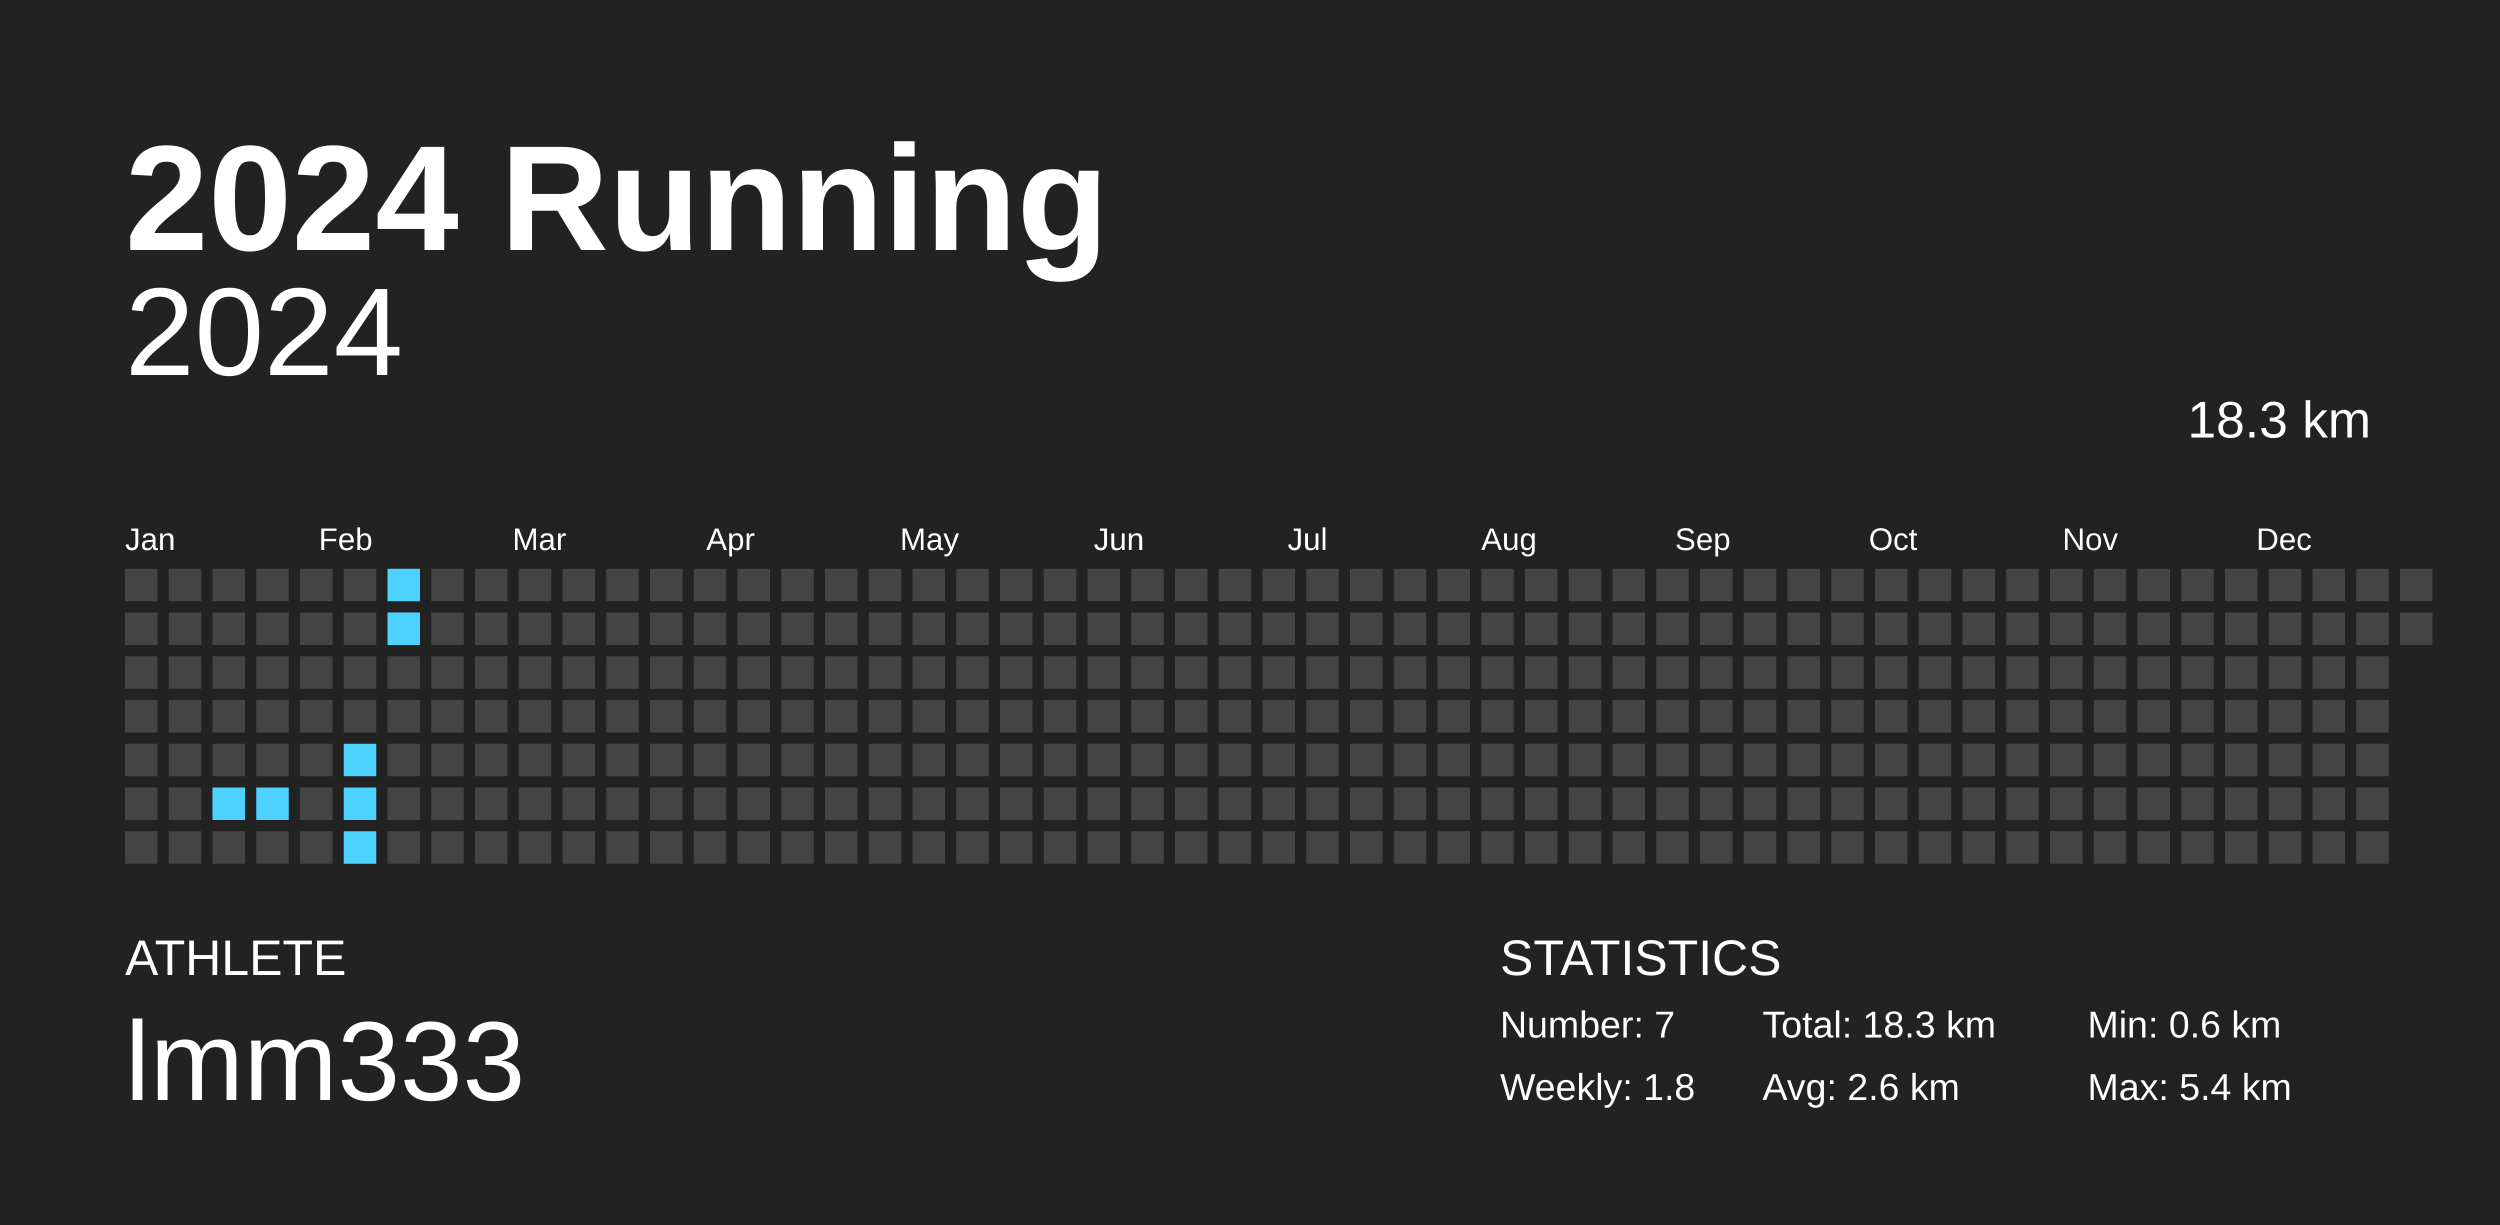
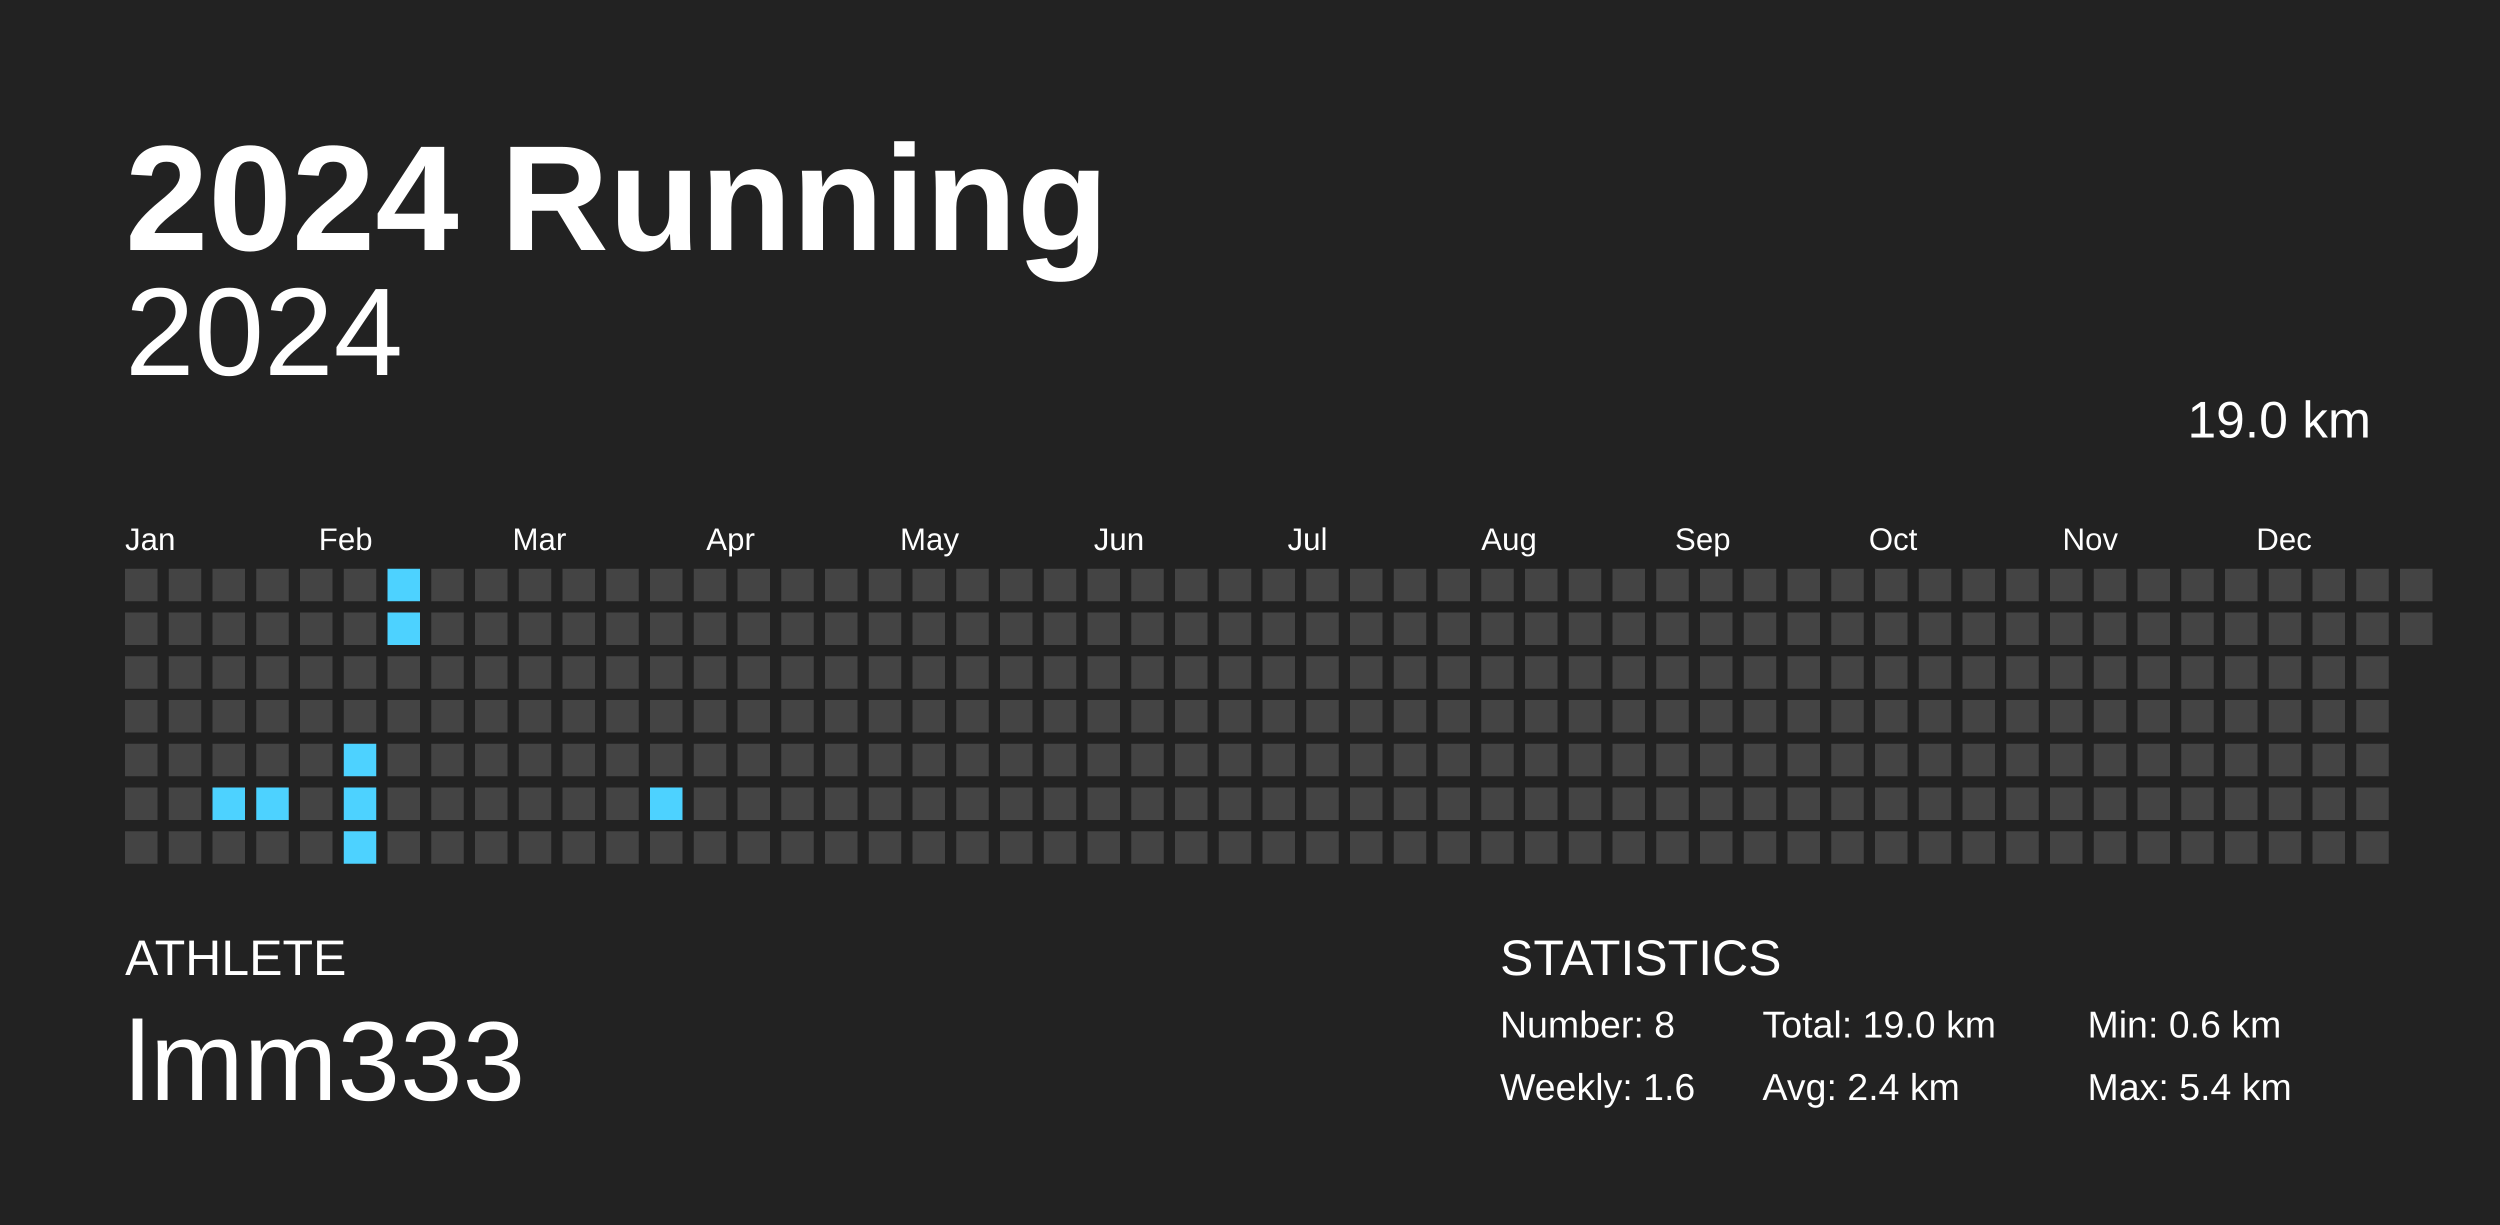
<svg xmlns="http://www.w3.org/2000/svg" baseProfile="full" height="98mm" version="1.1" viewBox="0,0,200,98" width="200mm">
  <defs />
  <rect fill="#222222" height="98" width="200" x="0" y="0" />
  <text fill="#FFFFFF" style="font-size:12px; font-family:Arial; font-weight:bold;" x="10" y="20">2024 Running</text>
  <text fill="#FFFFFF" style="font-size:4px; font-family:Arial" x="10" y="78">ATHLETE</text>
  <text fill="#FFFFFF" style="font-size:9px; font-family:Arial" x="10" y="88">lmm333</text>
  <text fill="#FFFFFF" style="font-size:4px; font-family:Arial" x="120" y="78">STATISTICS</text>
-   <text fill="#FFFFFF" style="font-size:3px; font-family:Arial" x="120" y="83">Number: 7</text>
-   <text fill="#FFFFFF" style="font-size:3px; font-family:Arial" x="120" y="88">Weekly: 1.8</text>
-   <text fill="#FFFFFF" style="font-size:3px; font-family:Arial" x="141" y="83">Total: 18.3 km</text>
-   <text fill="#FFFFFF" style="font-size:3px; font-family:Arial" x="141" y="88">Avg: 2.6 km</text>
+   <text fill="#FFFFFF" style="font-size:3px; font-family:Arial" x="120" y="83">Number: 8</text>
+   <text fill="#FFFFFF" style="font-size:3px; font-family:Arial" x="120" y="88">Weekly: 1.6</text>
+   <text fill="#FFFFFF" style="font-size:3px; font-family:Arial" x="141" y="83">Total: 19.0 km</text>
+   <text fill="#FFFFFF" style="font-size:3px; font-family:Arial" x="141" y="88">Avg: 2.4 km</text>
  <text fill="#FFFFFF" style="font-size:3px; font-family:Arial" x="167" y="83">Min: 0.6 km</text>
  <text fill="#FFFFFF" style="font-size:3px; font-family:Arial" x="167" y="88">Max: 5.4 km</text>
  <text alignment-baseline="hanging" fill="#FFFFFF" style="font-size:10.0px; font-family:Arial;" x="10" y="30">2024</text>
-   <text alignment-baseline="hanging" fill="#FFFFFF" style="font-size:4.125px; font-family:Arial;" x="175" y="35">18.3 km</text>
+   <text alignment-baseline="hanging" fill="#FFFFFF" style="font-size:4.125px; font-family:Arial;" x="175" y="35">19.0 km</text>
  <text fill="#FFFFFF" style="font-size:2.5px; font-family:Arial" x="10.0" y="44">Jan</text>
  <text fill="#FFFFFF" style="font-size:2.5px; font-family:Arial" x="25.5" y="44">Feb</text>
  <text fill="#FFFFFF" style="font-size:2.5px; font-family:Arial" x="41.0" y="44">Mar</text>
  <text fill="#FFFFFF" style="font-size:2.5px; font-family:Arial" x="56.5" y="44">Apr</text>
  <text fill="#FFFFFF" style="font-size:2.5px; font-family:Arial" x="72.0" y="44">May</text>
  <text fill="#FFFFFF" style="font-size:2.5px; font-family:Arial" x="87.5" y="44">Jun</text>
  <text fill="#FFFFFF" style="font-size:2.5px; font-family:Arial" x="103.0" y="44">Jul</text>
  <text fill="#FFFFFF" style="font-size:2.5px; font-family:Arial" x="118.5" y="44">Aug</text>
  <text fill="#FFFFFF" style="font-size:2.5px; font-family:Arial" x="134.0" y="44">Sep</text>
  <text fill="#FFFFFF" style="font-size:2.5px; font-family:Arial" x="149.5" y="44">Oct</text>
  <text fill="#FFFFFF" style="font-size:2.5px; font-family:Arial" x="165.0" y="44">Nov</text>
  <text fill="#FFFFFF" style="font-size:2.5px; font-family:Arial" x="180.5" y="44">Dec</text>
  <rect fill="#444444" height="2.6" width="2.6" x="10.0" y="45.5" />
  <rect fill="#444444" height="2.6" width="2.6" x="10.0" y="49.0" />
  <rect fill="#444444" height="2.6" width="2.6" x="10.0" y="52.5" />
  <rect fill="#444444" height="2.6" width="2.6" x="10.0" y="56.0" />
  <rect fill="#444444" height="2.6" width="2.6" x="10.0" y="59.5" />
  <rect fill="#444444" height="2.6" width="2.6" x="10.0" y="63.0" />
  <rect fill="#444444" height="2.6" width="2.6" x="10.0" y="66.5" />
  <rect fill="#444444" height="2.6" width="2.6" x="13.5" y="45.5" />
  <rect fill="#444444" height="2.6" width="2.6" x="13.5" y="49.0" />
  <rect fill="#444444" height="2.6" width="2.6" x="13.5" y="52.5" />
  <rect fill="#444444" height="2.6" width="2.6" x="13.5" y="56.0" />
  <rect fill="#444444" height="2.6" width="2.6" x="13.5" y="59.5" />
  <rect fill="#444444" height="2.6" width="2.6" x="13.5" y="63.0" />
  <rect fill="#444444" height="2.6" width="2.6" x="13.5" y="66.5" />
  <rect fill="#444444" height="2.6" width="2.6" x="17.0" y="45.5" />
  <rect fill="#444444" height="2.6" width="2.6" x="17.0" y="49.0" />
  <rect fill="#444444" height="2.6" width="2.6" x="17.0" y="52.5" />
  <rect fill="#444444" height="2.6" width="2.6" x="17.0" y="56.0" />
  <rect fill="#444444" height="2.6" width="2.6" x="17.0" y="59.5" />
  <rect fill="#4dd2ff" height="2.6" width="2.6" x="17.0" y="63.0" />
  <rect fill="#444444" height="2.6" width="2.6" x="17.0" y="66.5" />
  <rect fill="#444444" height="2.6" width="2.6" x="20.5" y="45.5" />
  <rect fill="#444444" height="2.6" width="2.6" x="20.5" y="49.0" />
  <rect fill="#444444" height="2.6" width="2.6" x="20.5" y="52.5" />
  <rect fill="#444444" height="2.6" width="2.6" x="20.5" y="56.0" />
  <rect fill="#444444" height="2.6" width="2.6" x="20.5" y="59.5" />
  <rect fill="#4dd2ff" height="2.6" width="2.6" x="20.5" y="63.0" />
  <rect fill="#444444" height="2.6" width="2.6" x="20.5" y="66.5" />
  <rect fill="#444444" height="2.6" width="2.6" x="24.0" y="45.5" />
  <rect fill="#444444" height="2.6" width="2.6" x="24.0" y="49.0" />
  <rect fill="#444444" height="2.6" width="2.6" x="24.0" y="52.5" />
  <rect fill="#444444" height="2.6" width="2.6" x="24.0" y="56.0" />
  <rect fill="#444444" height="2.6" width="2.6" x="24.0" y="59.5" />
  <rect fill="#444444" height="2.6" width="2.6" x="24.0" y="63.0" />
  <rect fill="#444444" height="2.6" width="2.6" x="24.0" y="66.5" />
  <rect fill="#444444" height="2.6" width="2.6" x="27.5" y="45.5" />
  <rect fill="#444444" height="2.6" width="2.6" x="27.5" y="49.0" />
  <rect fill="#444444" height="2.6" width="2.6" x="27.5" y="52.5" />
  <rect fill="#444444" height="2.6" width="2.6" x="27.5" y="56.0" />
  <rect fill="#4dd2ff" height="2.6" width="2.6" x="27.5" y="59.5" />
  <rect fill="#4dd2ff" height="2.6" width="2.6" x="27.5" y="63.0" />
  <rect fill="#4dd2ff" height="2.6" width="2.6" x="27.5" y="66.5" />
  <rect fill="#4dd2ff" height="2.6" width="2.6" x="31.0" y="45.5" />
  <rect fill="#4dd2ff" height="2.6" width="2.6" x="31.0" y="49.0" />
  <rect fill="#444444" height="2.6" width="2.6" x="31.0" y="52.5" />
  <rect fill="#444444" height="2.6" width="2.6" x="31.0" y="56.0" />
  <rect fill="#444444" height="2.6" width="2.6" x="31.0" y="59.5" />
  <rect fill="#444444" height="2.6" width="2.6" x="31.0" y="63.0" />
  <rect fill="#444444" height="2.6" width="2.6" x="31.0" y="66.5" />
  <rect fill="#444444" height="2.6" width="2.6" x="34.5" y="45.5" />
  <rect fill="#444444" height="2.6" width="2.6" x="34.5" y="49.0" />
  <rect fill="#444444" height="2.6" width="2.6" x="34.5" y="52.5" />
  <rect fill="#444444" height="2.6" width="2.6" x="34.5" y="56.0" />
  <rect fill="#444444" height="2.6" width="2.6" x="34.5" y="59.5" />
  <rect fill="#444444" height="2.6" width="2.6" x="34.5" y="63.0" />
  <rect fill="#444444" height="2.6" width="2.6" x="34.5" y="66.5" />
  <rect fill="#444444" height="2.6" width="2.6" x="38.0" y="45.5" />
  <rect fill="#444444" height="2.6" width="2.6" x="38.0" y="49.0" />
  <rect fill="#444444" height="2.6" width="2.6" x="38.0" y="52.5" />
  <rect fill="#444444" height="2.6" width="2.6" x="38.0" y="56.0" />
  <rect fill="#444444" height="2.6" width="2.6" x="38.0" y="59.5" />
  <rect fill="#444444" height="2.6" width="2.6" x="38.0" y="63.0" />
  <rect fill="#444444" height="2.6" width="2.6" x="38.0" y="66.5" />
  <rect fill="#444444" height="2.6" width="2.6" x="41.5" y="45.5" />
  <rect fill="#444444" height="2.6" width="2.6" x="41.5" y="49.0" />
  <rect fill="#444444" height="2.6" width="2.6" x="41.5" y="52.5" />
  <rect fill="#444444" height="2.6" width="2.6" x="41.5" y="56.0" />
  <rect fill="#444444" height="2.6" width="2.6" x="41.5" y="59.5" />
  <rect fill="#444444" height="2.6" width="2.6" x="41.5" y="63.0" />
  <rect fill="#444444" height="2.6" width="2.6" x="41.5" y="66.5" />
  <rect fill="#444444" height="2.6" width="2.6" x="45.0" y="45.5" />
  <rect fill="#444444" height="2.6" width="2.6" x="45.0" y="49.0" />
  <rect fill="#444444" height="2.6" width="2.6" x="45.0" y="52.5" />
  <rect fill="#444444" height="2.6" width="2.6" x="45.0" y="56.0" />
  <rect fill="#444444" height="2.6" width="2.6" x="45.0" y="59.5" />
  <rect fill="#444444" height="2.6" width="2.6" x="45.0" y="63.0" />
  <rect fill="#444444" height="2.6" width="2.6" x="45.0" y="66.5" />
  <rect fill="#444444" height="2.6" width="2.6" x="48.5" y="45.5" />
  <rect fill="#444444" height="2.6" width="2.6" x="48.5" y="49.0" />
  <rect fill="#444444" height="2.6" width="2.6" x="48.5" y="52.5" />
  <rect fill="#444444" height="2.6" width="2.6" x="48.5" y="56.0" />
  <rect fill="#444444" height="2.6" width="2.6" x="48.5" y="59.5" />
  <rect fill="#444444" height="2.6" width="2.6" x="48.5" y="63.0" />
  <rect fill="#444444" height="2.6" width="2.6" x="48.5" y="66.5" />
  <rect fill="#444444" height="2.6" width="2.6" x="52.0" y="45.5" />
  <rect fill="#444444" height="2.6" width="2.6" x="52.0" y="49.0" />
  <rect fill="#444444" height="2.6" width="2.6" x="52.0" y="52.5" />
  <rect fill="#444444" height="2.6" width="2.6" x="52.0" y="56.0" />
  <rect fill="#444444" height="2.6" width="2.6" x="52.0" y="59.5" />
-   <rect fill="#444444" height="2.6" width="2.6" x="52.0" y="63.0" />
+   <rect fill="#4dd2ff" height="2.6" width="2.6" x="52.0" y="63.0" />
  <rect fill="#444444" height="2.6" width="2.6" x="52.0" y="66.5" />
  <rect fill="#444444" height="2.6" width="2.6" x="55.5" y="45.5" />
  <rect fill="#444444" height="2.6" width="2.6" x="55.5" y="49.0" />
  <rect fill="#444444" height="2.6" width="2.6" x="55.5" y="52.5" />
  <rect fill="#444444" height="2.6" width="2.6" x="55.5" y="56.0" />
  <rect fill="#444444" height="2.6" width="2.6" x="55.5" y="59.5" />
  <rect fill="#444444" height="2.6" width="2.6" x="55.5" y="63.0" />
  <rect fill="#444444" height="2.6" width="2.6" x="55.5" y="66.5" />
  <rect fill="#444444" height="2.6" width="2.6" x="59.0" y="45.5" />
  <rect fill="#444444" height="2.6" width="2.6" x="59.0" y="49.0" />
  <rect fill="#444444" height="2.6" width="2.6" x="59.0" y="52.5" />
  <rect fill="#444444" height="2.6" width="2.6" x="59.0" y="56.0" />
  <rect fill="#444444" height="2.6" width="2.6" x="59.0" y="59.5" />
  <rect fill="#444444" height="2.6" width="2.6" x="59.0" y="63.0" />
  <rect fill="#444444" height="2.6" width="2.6" x="59.0" y="66.5" />
  <rect fill="#444444" height="2.6" width="2.6" x="62.5" y="45.5" />
  <rect fill="#444444" height="2.6" width="2.6" x="62.5" y="49.0" />
  <rect fill="#444444" height="2.6" width="2.6" x="62.5" y="52.5" />
  <rect fill="#444444" height="2.6" width="2.6" x="62.5" y="56.0" />
  <rect fill="#444444" height="2.6" width="2.6" x="62.5" y="59.5" />
  <rect fill="#444444" height="2.6" width="2.6" x="62.5" y="63.0" />
  <rect fill="#444444" height="2.6" width="2.6" x="62.5" y="66.5" />
  <rect fill="#444444" height="2.6" width="2.6" x="66.0" y="45.5" />
  <rect fill="#444444" height="2.6" width="2.6" x="66.0" y="49.0" />
  <rect fill="#444444" height="2.6" width="2.6" x="66.0" y="52.5" />
  <rect fill="#444444" height="2.6" width="2.6" x="66.0" y="56.0" />
  <rect fill="#444444" height="2.6" width="2.6" x="66.0" y="59.5" />
  <rect fill="#444444" height="2.6" width="2.6" x="66.0" y="63.0" />
  <rect fill="#444444" height="2.6" width="2.6" x="66.0" y="66.5" />
  <rect fill="#444444" height="2.6" width="2.6" x="69.5" y="45.5" />
  <rect fill="#444444" height="2.6" width="2.6" x="69.5" y="49.0" />
  <rect fill="#444444" height="2.6" width="2.6" x="69.5" y="52.5" />
  <rect fill="#444444" height="2.6" width="2.6" x="69.5" y="56.0" />
  <rect fill="#444444" height="2.6" width="2.6" x="69.5" y="59.5" />
  <rect fill="#444444" height="2.6" width="2.6" x="69.5" y="63.0" />
  <rect fill="#444444" height="2.6" width="2.6" x="69.5" y="66.5" />
  <rect fill="#444444" height="2.6" width="2.6" x="73.0" y="45.5" />
  <rect fill="#444444" height="2.6" width="2.6" x="73.0" y="49.0" />
  <rect fill="#444444" height="2.6" width="2.6" x="73.0" y="52.5" />
  <rect fill="#444444" height="2.6" width="2.6" x="73.0" y="56.0" />
  <rect fill="#444444" height="2.6" width="2.6" x="73.0" y="59.5" />
  <rect fill="#444444" height="2.6" width="2.6" x="73.0" y="63.0" />
  <rect fill="#444444" height="2.6" width="2.6" x="73.0" y="66.5" />
  <rect fill="#444444" height="2.6" width="2.6" x="76.5" y="45.5" />
  <rect fill="#444444" height="2.6" width="2.6" x="76.5" y="49.0" />
  <rect fill="#444444" height="2.6" width="2.6" x="76.5" y="52.5" />
  <rect fill="#444444" height="2.6" width="2.6" x="76.5" y="56.0" />
  <rect fill="#444444" height="2.6" width="2.6" x="76.5" y="59.5" />
  <rect fill="#444444" height="2.6" width="2.6" x="76.5" y="63.0" />
  <rect fill="#444444" height="2.6" width="2.6" x="76.5" y="66.5" />
  <rect fill="#444444" height="2.6" width="2.6" x="80.0" y="45.5" />
  <rect fill="#444444" height="2.6" width="2.6" x="80.0" y="49.0" />
  <rect fill="#444444" height="2.6" width="2.6" x="80.0" y="52.5" />
  <rect fill="#444444" height="2.6" width="2.6" x="80.0" y="56.0" />
  <rect fill="#444444" height="2.6" width="2.6" x="80.0" y="59.5" />
  <rect fill="#444444" height="2.6" width="2.6" x="80.0" y="63.0" />
  <rect fill="#444444" height="2.6" width="2.6" x="80.0" y="66.5" />
  <rect fill="#444444" height="2.6" width="2.6" x="83.5" y="45.5" />
  <rect fill="#444444" height="2.6" width="2.6" x="83.5" y="49.0" />
  <rect fill="#444444" height="2.6" width="2.6" x="83.5" y="52.5" />
  <rect fill="#444444" height="2.6" width="2.6" x="83.5" y="56.0" />
  <rect fill="#444444" height="2.6" width="2.6" x="83.5" y="59.5" />
  <rect fill="#444444" height="2.6" width="2.6" x="83.5" y="63.0" />
  <rect fill="#444444" height="2.6" width="2.6" x="83.5" y="66.5" />
  <rect fill="#444444" height="2.6" width="2.6" x="87.0" y="45.5" />
  <rect fill="#444444" height="2.6" width="2.6" x="87.0" y="49.0" />
  <rect fill="#444444" height="2.6" width="2.6" x="87.0" y="52.5" />
  <rect fill="#444444" height="2.6" width="2.6" x="87.0" y="56.0" />
  <rect fill="#444444" height="2.6" width="2.6" x="87.0" y="59.5" />
  <rect fill="#444444" height="2.6" width="2.6" x="87.0" y="63.0" />
  <rect fill="#444444" height="2.6" width="2.6" x="87.0" y="66.5" />
  <rect fill="#444444" height="2.6" width="2.6" x="90.5" y="45.5" />
  <rect fill="#444444" height="2.6" width="2.6" x="90.5" y="49.0" />
  <rect fill="#444444" height="2.6" width="2.6" x="90.5" y="52.5" />
  <rect fill="#444444" height="2.6" width="2.6" x="90.5" y="56.0" />
  <rect fill="#444444" height="2.6" width="2.6" x="90.5" y="59.5" />
  <rect fill="#444444" height="2.6" width="2.6" x="90.5" y="63.0" />
  <rect fill="#444444" height="2.6" width="2.6" x="90.5" y="66.5" />
  <rect fill="#444444" height="2.6" width="2.6" x="94.0" y="45.5" />
  <rect fill="#444444" height="2.6" width="2.6" x="94.0" y="49.0" />
  <rect fill="#444444" height="2.6" width="2.6" x="94.0" y="52.5" />
  <rect fill="#444444" height="2.6" width="2.6" x="94.0" y="56.0" />
  <rect fill="#444444" height="2.6" width="2.6" x="94.0" y="59.5" />
  <rect fill="#444444" height="2.6" width="2.6" x="94.0" y="63.0" />
  <rect fill="#444444" height="2.6" width="2.6" x="94.0" y="66.5" />
  <rect fill="#444444" height="2.6" width="2.6" x="97.5" y="45.5" />
  <rect fill="#444444" height="2.6" width="2.6" x="97.5" y="49.0" />
  <rect fill="#444444" height="2.6" width="2.6" x="97.5" y="52.5" />
  <rect fill="#444444" height="2.6" width="2.6" x="97.5" y="56.0" />
  <rect fill="#444444" height="2.6" width="2.6" x="97.5" y="59.5" />
  <rect fill="#444444" height="2.6" width="2.6" x="97.5" y="63.0" />
  <rect fill="#444444" height="2.6" width="2.6" x="97.5" y="66.5" />
  <rect fill="#444444" height="2.6" width="2.6" x="101.0" y="45.5" />
  <rect fill="#444444" height="2.6" width="2.6" x="101.0" y="49.0" />
  <rect fill="#444444" height="2.6" width="2.6" x="101.0" y="52.5" />
  <rect fill="#444444" height="2.6" width="2.6" x="101.0" y="56.0" />
  <rect fill="#444444" height="2.6" width="2.6" x="101.0" y="59.5" />
  <rect fill="#444444" height="2.6" width="2.6" x="101.0" y="63.0" />
  <rect fill="#444444" height="2.6" width="2.6" x="101.0" y="66.5" />
  <rect fill="#444444" height="2.6" width="2.6" x="104.5" y="45.5" />
  <rect fill="#444444" height="2.6" width="2.6" x="104.5" y="49.0" />
  <rect fill="#444444" height="2.6" width="2.6" x="104.5" y="52.5" />
  <rect fill="#444444" height="2.6" width="2.6" x="104.5" y="56.0" />
  <rect fill="#444444" height="2.6" width="2.6" x="104.5" y="59.5" />
  <rect fill="#444444" height="2.6" width="2.6" x="104.5" y="63.0" />
  <rect fill="#444444" height="2.6" width="2.6" x="104.5" y="66.5" />
  <rect fill="#444444" height="2.6" width="2.6" x="108.0" y="45.5" />
  <rect fill="#444444" height="2.6" width="2.6" x="108.0" y="49.0" />
  <rect fill="#444444" height="2.6" width="2.6" x="108.0" y="52.5" />
  <rect fill="#444444" height="2.6" width="2.6" x="108.0" y="56.0" />
  <rect fill="#444444" height="2.6" width="2.6" x="108.0" y="59.5" />
  <rect fill="#444444" height="2.6" width="2.6" x="108.0" y="63.0" />
  <rect fill="#444444" height="2.6" width="2.6" x="108.0" y="66.5" />
  <rect fill="#444444" height="2.6" width="2.6" x="111.5" y="45.5" />
  <rect fill="#444444" height="2.6" width="2.6" x="111.5" y="49.0" />
  <rect fill="#444444" height="2.6" width="2.6" x="111.5" y="52.5" />
  <rect fill="#444444" height="2.6" width="2.6" x="111.5" y="56.0" />
  <rect fill="#444444" height="2.6" width="2.6" x="111.5" y="59.5" />
  <rect fill="#444444" height="2.6" width="2.6" x="111.5" y="63.0" />
  <rect fill="#444444" height="2.6" width="2.6" x="111.5" y="66.5" />
  <rect fill="#444444" height="2.6" width="2.6" x="115.0" y="45.5" />
  <rect fill="#444444" height="2.6" width="2.6" x="115.0" y="49.0" />
  <rect fill="#444444" height="2.6" width="2.6" x="115.0" y="52.5" />
  <rect fill="#444444" height="2.6" width="2.6" x="115.0" y="56.0" />
  <rect fill="#444444" height="2.6" width="2.6" x="115.0" y="59.5" />
  <rect fill="#444444" height="2.6" width="2.6" x="115.0" y="63.0" />
  <rect fill="#444444" height="2.6" width="2.6" x="115.0" y="66.5" />
  <rect fill="#444444" height="2.6" width="2.6" x="118.5" y="45.5" />
  <rect fill="#444444" height="2.6" width="2.6" x="118.5" y="49.0" />
  <rect fill="#444444" height="2.6" width="2.6" x="118.5" y="52.5" />
  <rect fill="#444444" height="2.6" width="2.6" x="118.5" y="56.0" />
  <rect fill="#444444" height="2.6" width="2.6" x="118.5" y="59.5" />
  <rect fill="#444444" height="2.6" width="2.6" x="118.5" y="63.0" />
  <rect fill="#444444" height="2.6" width="2.6" x="118.5" y="66.5" />
  <rect fill="#444444" height="2.6" width="2.6" x="122.0" y="45.5" />
  <rect fill="#444444" height="2.6" width="2.6" x="122.0" y="49.0" />
  <rect fill="#444444" height="2.6" width="2.6" x="122.0" y="52.5" />
  <rect fill="#444444" height="2.6" width="2.6" x="122.0" y="56.0" />
  <rect fill="#444444" height="2.6" width="2.6" x="122.0" y="59.5" />
  <rect fill="#444444" height="2.6" width="2.6" x="122.0" y="63.0" />
  <rect fill="#444444" height="2.6" width="2.6" x="122.0" y="66.5" />
  <rect fill="#444444" height="2.6" width="2.6" x="125.5" y="45.5" />
  <rect fill="#444444" height="2.6" width="2.6" x="125.5" y="49.0" />
  <rect fill="#444444" height="2.6" width="2.6" x="125.5" y="52.5" />
  <rect fill="#444444" height="2.6" width="2.6" x="125.5" y="56.0" />
  <rect fill="#444444" height="2.6" width="2.6" x="125.5" y="59.5" />
  <rect fill="#444444" height="2.6" width="2.6" x="125.5" y="63.0" />
  <rect fill="#444444" height="2.6" width="2.6" x="125.5" y="66.5" />
  <rect fill="#444444" height="2.6" width="2.6" x="129.0" y="45.5" />
  <rect fill="#444444" height="2.6" width="2.6" x="129.0" y="49.0" />
  <rect fill="#444444" height="2.6" width="2.6" x="129.0" y="52.5" />
  <rect fill="#444444" height="2.6" width="2.6" x="129.0" y="56.0" />
  <rect fill="#444444" height="2.6" width="2.6" x="129.0" y="59.5" />
  <rect fill="#444444" height="2.6" width="2.6" x="129.0" y="63.0" />
  <rect fill="#444444" height="2.6" width="2.6" x="129.0" y="66.5" />
  <rect fill="#444444" height="2.6" width="2.6" x="132.5" y="45.5" />
  <rect fill="#444444" height="2.6" width="2.6" x="132.5" y="49.0" />
  <rect fill="#444444" height="2.6" width="2.6" x="132.5" y="52.5" />
  <rect fill="#444444" height="2.6" width="2.6" x="132.5" y="56.0" />
  <rect fill="#444444" height="2.6" width="2.6" x="132.5" y="59.5" />
  <rect fill="#444444" height="2.6" width="2.6" x="132.5" y="63.0" />
  <rect fill="#444444" height="2.6" width="2.6" x="132.5" y="66.5" />
  <rect fill="#444444" height="2.6" width="2.6" x="136.0" y="45.5" />
  <rect fill="#444444" height="2.6" width="2.6" x="136.0" y="49.0" />
  <rect fill="#444444" height="2.6" width="2.6" x="136.0" y="52.5" />
  <rect fill="#444444" height="2.6" width="2.6" x="136.0" y="56.0" />
  <rect fill="#444444" height="2.6" width="2.6" x="136.0" y="59.5" />
  <rect fill="#444444" height="2.6" width="2.6" x="136.0" y="63.0" />
  <rect fill="#444444" height="2.6" width="2.6" x="136.0" y="66.5" />
  <rect fill="#444444" height="2.6" width="2.6" x="139.5" y="45.5" />
  <rect fill="#444444" height="2.6" width="2.6" x="139.5" y="49.0" />
  <rect fill="#444444" height="2.6" width="2.6" x="139.5" y="52.5" />
  <rect fill="#444444" height="2.6" width="2.6" x="139.5" y="56.0" />
  <rect fill="#444444" height="2.6" width="2.6" x="139.5" y="59.5" />
  <rect fill="#444444" height="2.6" width="2.6" x="139.5" y="63.0" />
  <rect fill="#444444" height="2.6" width="2.6" x="139.5" y="66.5" />
  <rect fill="#444444" height="2.6" width="2.6" x="143.0" y="45.5" />
  <rect fill="#444444" height="2.6" width="2.6" x="143.0" y="49.0" />
  <rect fill="#444444" height="2.6" width="2.6" x="143.0" y="52.5" />
  <rect fill="#444444" height="2.6" width="2.6" x="143.0" y="56.0" />
  <rect fill="#444444" height="2.6" width="2.6" x="143.0" y="59.5" />
  <rect fill="#444444" height="2.6" width="2.6" x="143.0" y="63.0" />
  <rect fill="#444444" height="2.6" width="2.6" x="143.0" y="66.5" />
  <rect fill="#444444" height="2.6" width="2.6" x="146.5" y="45.5" />
  <rect fill="#444444" height="2.6" width="2.6" x="146.5" y="49.0" />
  <rect fill="#444444" height="2.6" width="2.6" x="146.5" y="52.5" />
  <rect fill="#444444" height="2.6" width="2.6" x="146.5" y="56.0" />
  <rect fill="#444444" height="2.6" width="2.6" x="146.5" y="59.5" />
  <rect fill="#444444" height="2.6" width="2.6" x="146.5" y="63.0" />
  <rect fill="#444444" height="2.6" width="2.6" x="146.5" y="66.5" />
  <rect fill="#444444" height="2.6" width="2.6" x="150.0" y="45.5" />
  <rect fill="#444444" height="2.6" width="2.6" x="150.0" y="49.0" />
  <rect fill="#444444" height="2.6" width="2.6" x="150.0" y="52.5" />
  <rect fill="#444444" height="2.6" width="2.6" x="150.0" y="56.0" />
  <rect fill="#444444" height="2.6" width="2.6" x="150.0" y="59.5" />
  <rect fill="#444444" height="2.6" width="2.6" x="150.0" y="63.0" />
  <rect fill="#444444" height="2.6" width="2.6" x="150.0" y="66.5" />
  <rect fill="#444444" height="2.6" width="2.6" x="153.5" y="45.5" />
  <rect fill="#444444" height="2.6" width="2.6" x="153.5" y="49.0" />
  <rect fill="#444444" height="2.6" width="2.6" x="153.5" y="52.5" />
  <rect fill="#444444" height="2.6" width="2.6" x="153.5" y="56.0" />
  <rect fill="#444444" height="2.6" width="2.6" x="153.5" y="59.5" />
  <rect fill="#444444" height="2.6" width="2.6" x="153.5" y="63.0" />
  <rect fill="#444444" height="2.6" width="2.6" x="153.5" y="66.5" />
  <rect fill="#444444" height="2.6" width="2.6" x="157.0" y="45.5" />
  <rect fill="#444444" height="2.6" width="2.6" x="157.0" y="49.0" />
  <rect fill="#444444" height="2.6" width="2.6" x="157.0" y="52.5" />
  <rect fill="#444444" height="2.6" width="2.6" x="157.0" y="56.0" />
  <rect fill="#444444" height="2.6" width="2.6" x="157.0" y="59.5" />
  <rect fill="#444444" height="2.6" width="2.6" x="157.0" y="63.0" />
  <rect fill="#444444" height="2.6" width="2.6" x="157.0" y="66.5" />
  <rect fill="#444444" height="2.6" width="2.6" x="160.5" y="45.5" />
  <rect fill="#444444" height="2.6" width="2.6" x="160.5" y="49.0" />
  <rect fill="#444444" height="2.6" width="2.6" x="160.5" y="52.5" />
  <rect fill="#444444" height="2.6" width="2.6" x="160.5" y="56.0" />
  <rect fill="#444444" height="2.6" width="2.6" x="160.5" y="59.5" />
  <rect fill="#444444" height="2.6" width="2.6" x="160.5" y="63.0" />
  <rect fill="#444444" height="2.6" width="2.6" x="160.5" y="66.5" />
  <rect fill="#444444" height="2.6" width="2.6" x="164.0" y="45.5" />
  <rect fill="#444444" height="2.6" width="2.6" x="164.0" y="49.0" />
  <rect fill="#444444" height="2.6" width="2.6" x="164.0" y="52.5" />
  <rect fill="#444444" height="2.6" width="2.6" x="164.0" y="56.0" />
  <rect fill="#444444" height="2.6" width="2.6" x="164.0" y="59.5" />
  <rect fill="#444444" height="2.6" width="2.6" x="164.0" y="63.0" />
  <rect fill="#444444" height="2.6" width="2.6" x="164.0" y="66.5" />
  <rect fill="#444444" height="2.6" width="2.6" x="167.5" y="45.5" />
  <rect fill="#444444" height="2.6" width="2.6" x="167.5" y="49.0" />
  <rect fill="#444444" height="2.6" width="2.6" x="167.5" y="52.5" />
  <rect fill="#444444" height="2.6" width="2.6" x="167.5" y="56.0" />
  <rect fill="#444444" height="2.6" width="2.6" x="167.5" y="59.5" />
  <rect fill="#444444" height="2.6" width="2.6" x="167.5" y="63.0" />
  <rect fill="#444444" height="2.6" width="2.6" x="167.5" y="66.5" />
  <rect fill="#444444" height="2.6" width="2.6" x="171.0" y="45.5" />
  <rect fill="#444444" height="2.6" width="2.6" x="171.0" y="49.0" />
  <rect fill="#444444" height="2.6" width="2.6" x="171.0" y="52.5" />
  <rect fill="#444444" height="2.6" width="2.6" x="171.0" y="56.0" />
  <rect fill="#444444" height="2.6" width="2.6" x="171.0" y="59.5" />
  <rect fill="#444444" height="2.6" width="2.6" x="171.0" y="63.0" />
  <rect fill="#444444" height="2.6" width="2.6" x="171.0" y="66.5" />
  <rect fill="#444444" height="2.6" width="2.6" x="174.5" y="45.5" />
  <rect fill="#444444" height="2.6" width="2.6" x="174.5" y="49.0" />
  <rect fill="#444444" height="2.6" width="2.6" x="174.5" y="52.5" />
  <rect fill="#444444" height="2.6" width="2.6" x="174.5" y="56.0" />
  <rect fill="#444444" height="2.6" width="2.6" x="174.5" y="59.5" />
  <rect fill="#444444" height="2.6" width="2.6" x="174.5" y="63.0" />
  <rect fill="#444444" height="2.6" width="2.6" x="174.5" y="66.5" />
  <rect fill="#444444" height="2.6" width="2.6" x="178.0" y="45.5" />
  <rect fill="#444444" height="2.6" width="2.6" x="178.0" y="49.0" />
  <rect fill="#444444" height="2.6" width="2.6" x="178.0" y="52.5" />
  <rect fill="#444444" height="2.6" width="2.6" x="178.0" y="56.0" />
  <rect fill="#444444" height="2.6" width="2.6" x="178.0" y="59.5" />
  <rect fill="#444444" height="2.6" width="2.6" x="178.0" y="63.0" />
  <rect fill="#444444" height="2.6" width="2.6" x="178.0" y="66.5" />
  <rect fill="#444444" height="2.6" width="2.6" x="181.5" y="45.5" />
  <rect fill="#444444" height="2.6" width="2.6" x="181.5" y="49.0" />
  <rect fill="#444444" height="2.6" width="2.6" x="181.5" y="52.5" />
  <rect fill="#444444" height="2.6" width="2.6" x="181.5" y="56.0" />
  <rect fill="#444444" height="2.6" width="2.6" x="181.5" y="59.5" />
  <rect fill="#444444" height="2.6" width="2.6" x="181.5" y="63.0" />
  <rect fill="#444444" height="2.6" width="2.6" x="181.5" y="66.5" />
  <rect fill="#444444" height="2.6" width="2.6" x="185.0" y="45.5" />
  <rect fill="#444444" height="2.6" width="2.6" x="185.0" y="49.0" />
  <rect fill="#444444" height="2.6" width="2.6" x="185.0" y="52.5" />
  <rect fill="#444444" height="2.6" width="2.6" x="185.0" y="56.0" />
  <rect fill="#444444" height="2.6" width="2.6" x="185.0" y="59.5" />
  <rect fill="#444444" height="2.6" width="2.6" x="185.0" y="63.0" />
  <rect fill="#444444" height="2.6" width="2.6" x="185.0" y="66.5" />
  <rect fill="#444444" height="2.6" width="2.6" x="188.5" y="45.5" />
  <rect fill="#444444" height="2.6" width="2.6" x="188.5" y="49.0" />
  <rect fill="#444444" height="2.6" width="2.6" x="188.5" y="52.5" />
  <rect fill="#444444" height="2.6" width="2.6" x="188.5" y="56.0" />
  <rect fill="#444444" height="2.6" width="2.6" x="188.5" y="59.5" />
  <rect fill="#444444" height="2.6" width="2.6" x="188.5" y="63.0" />
  <rect fill="#444444" height="2.6" width="2.6" x="188.5" y="66.5" />
  <rect fill="#444444" height="2.6" width="2.6" x="192.0" y="45.5" />
  <rect fill="#444444" height="2.6" width="2.6" x="192.0" y="49.0" />
</svg>
